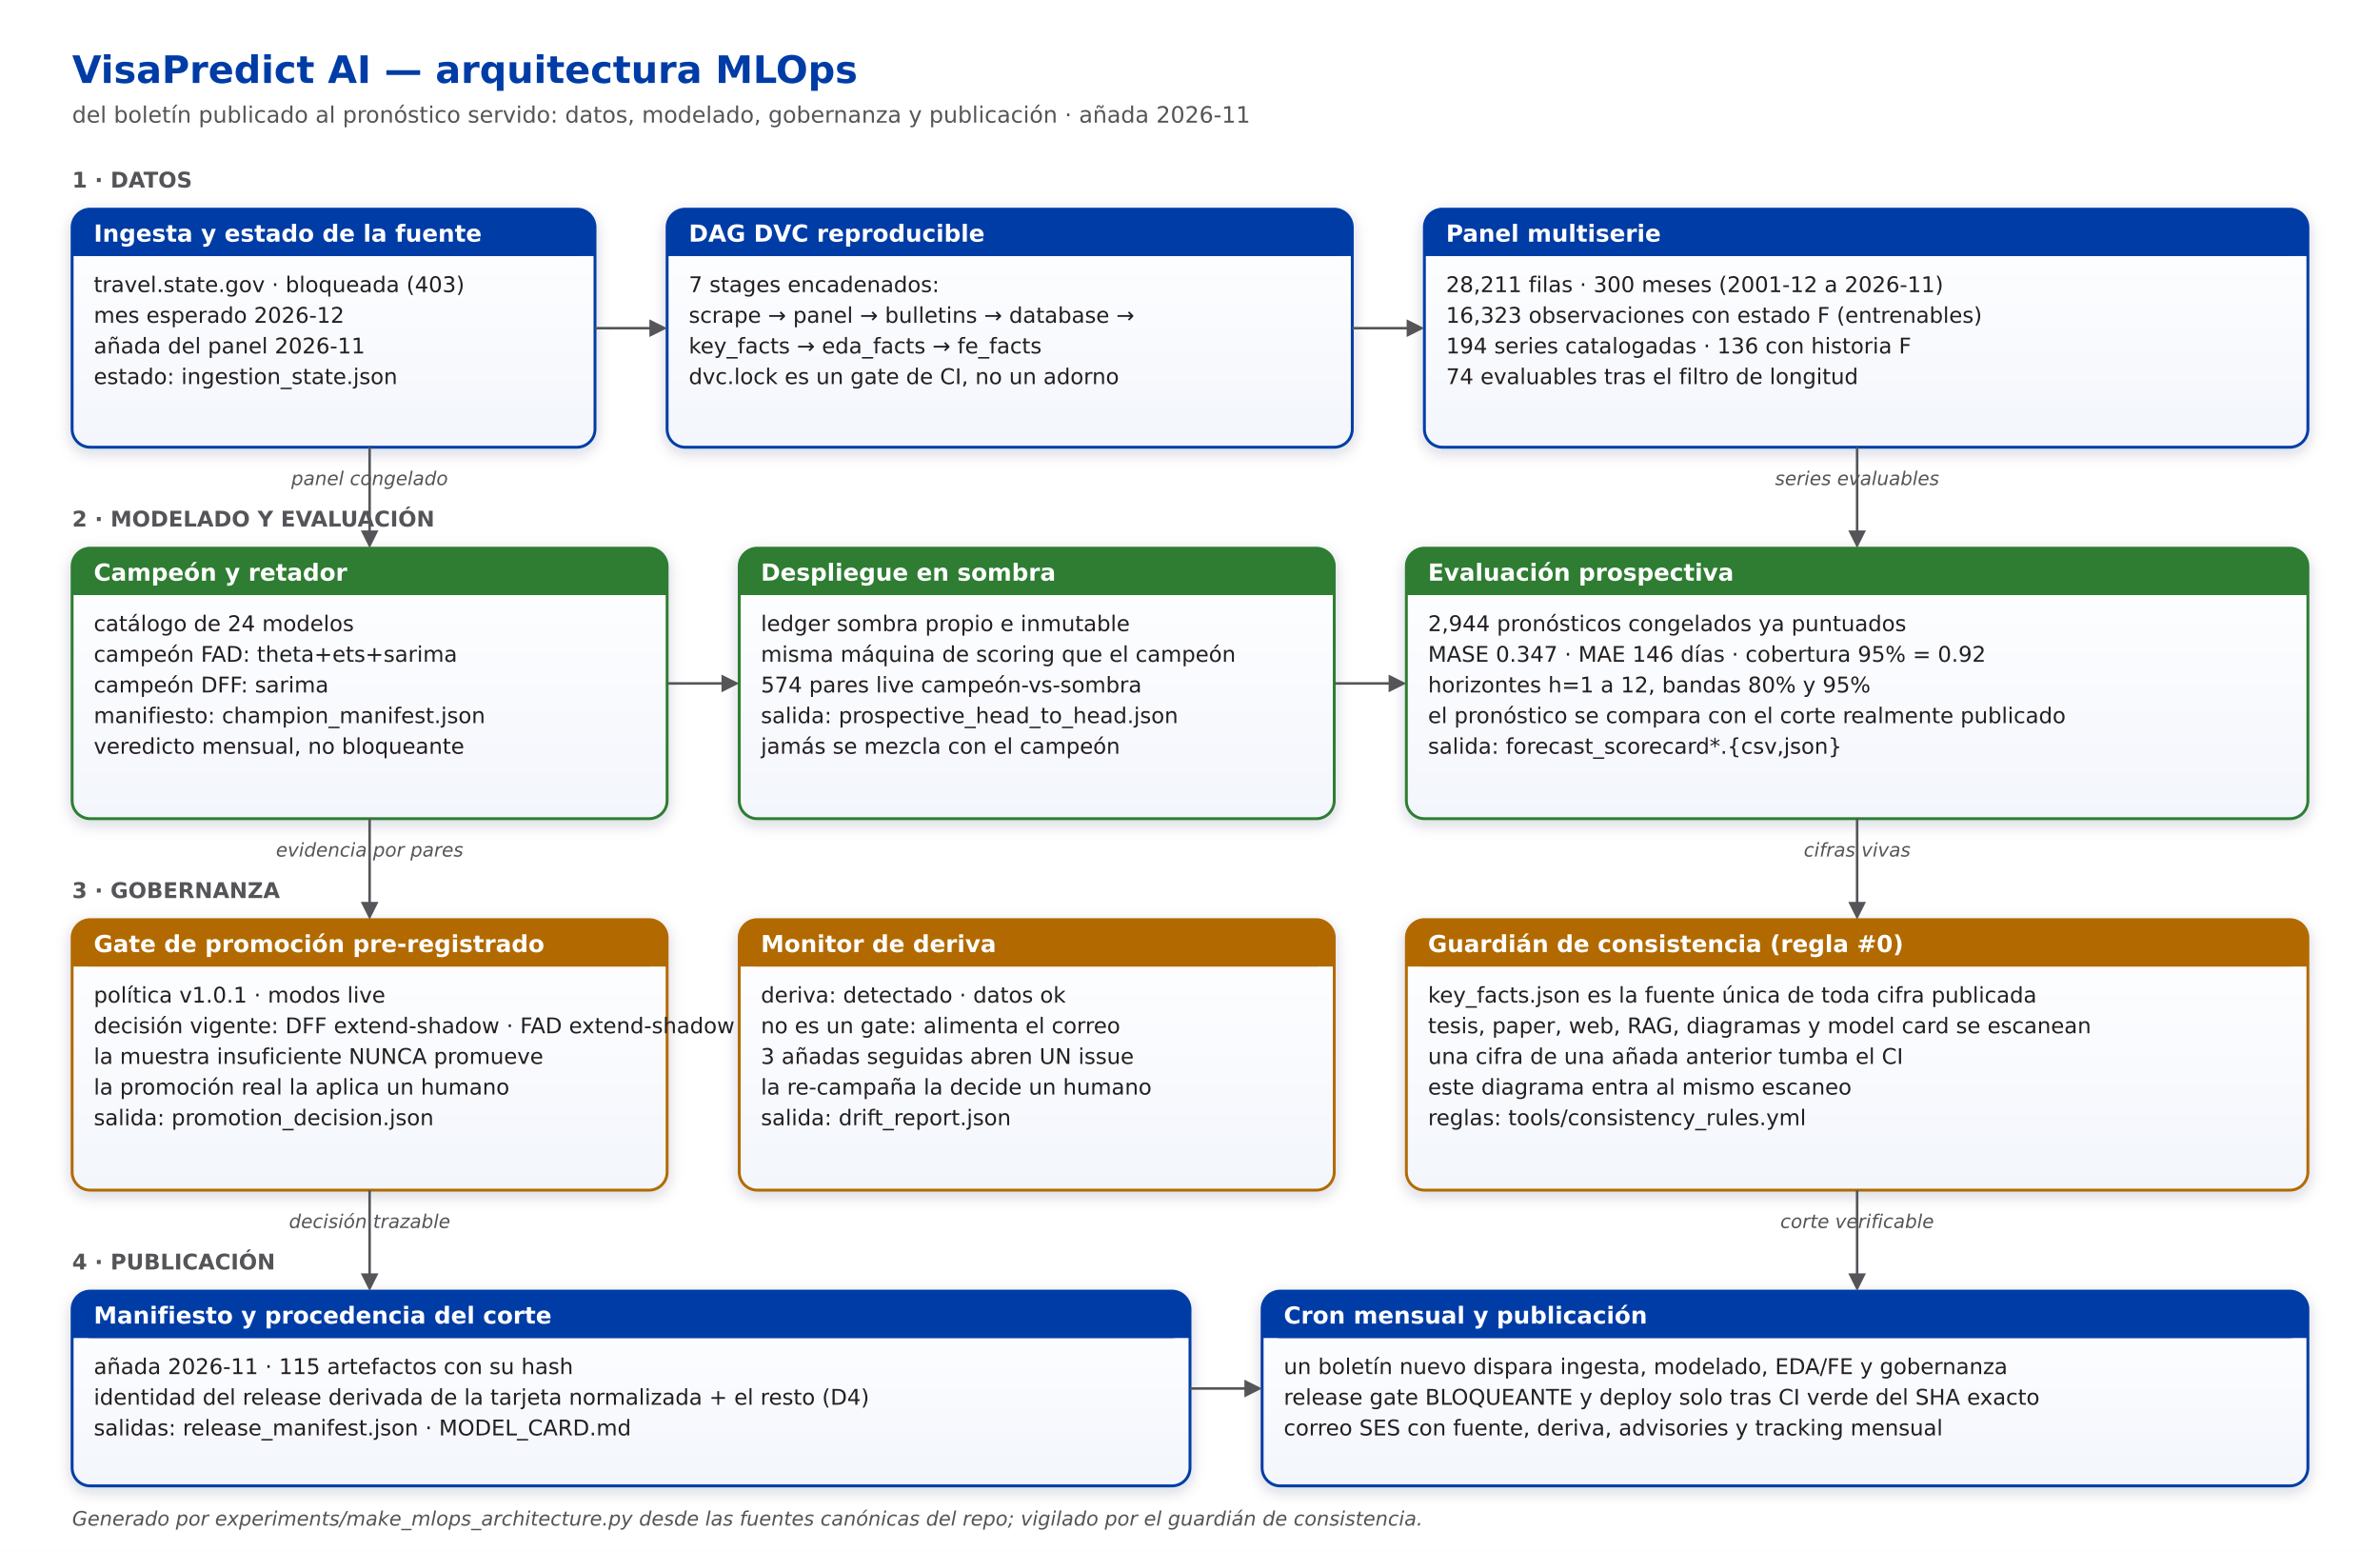
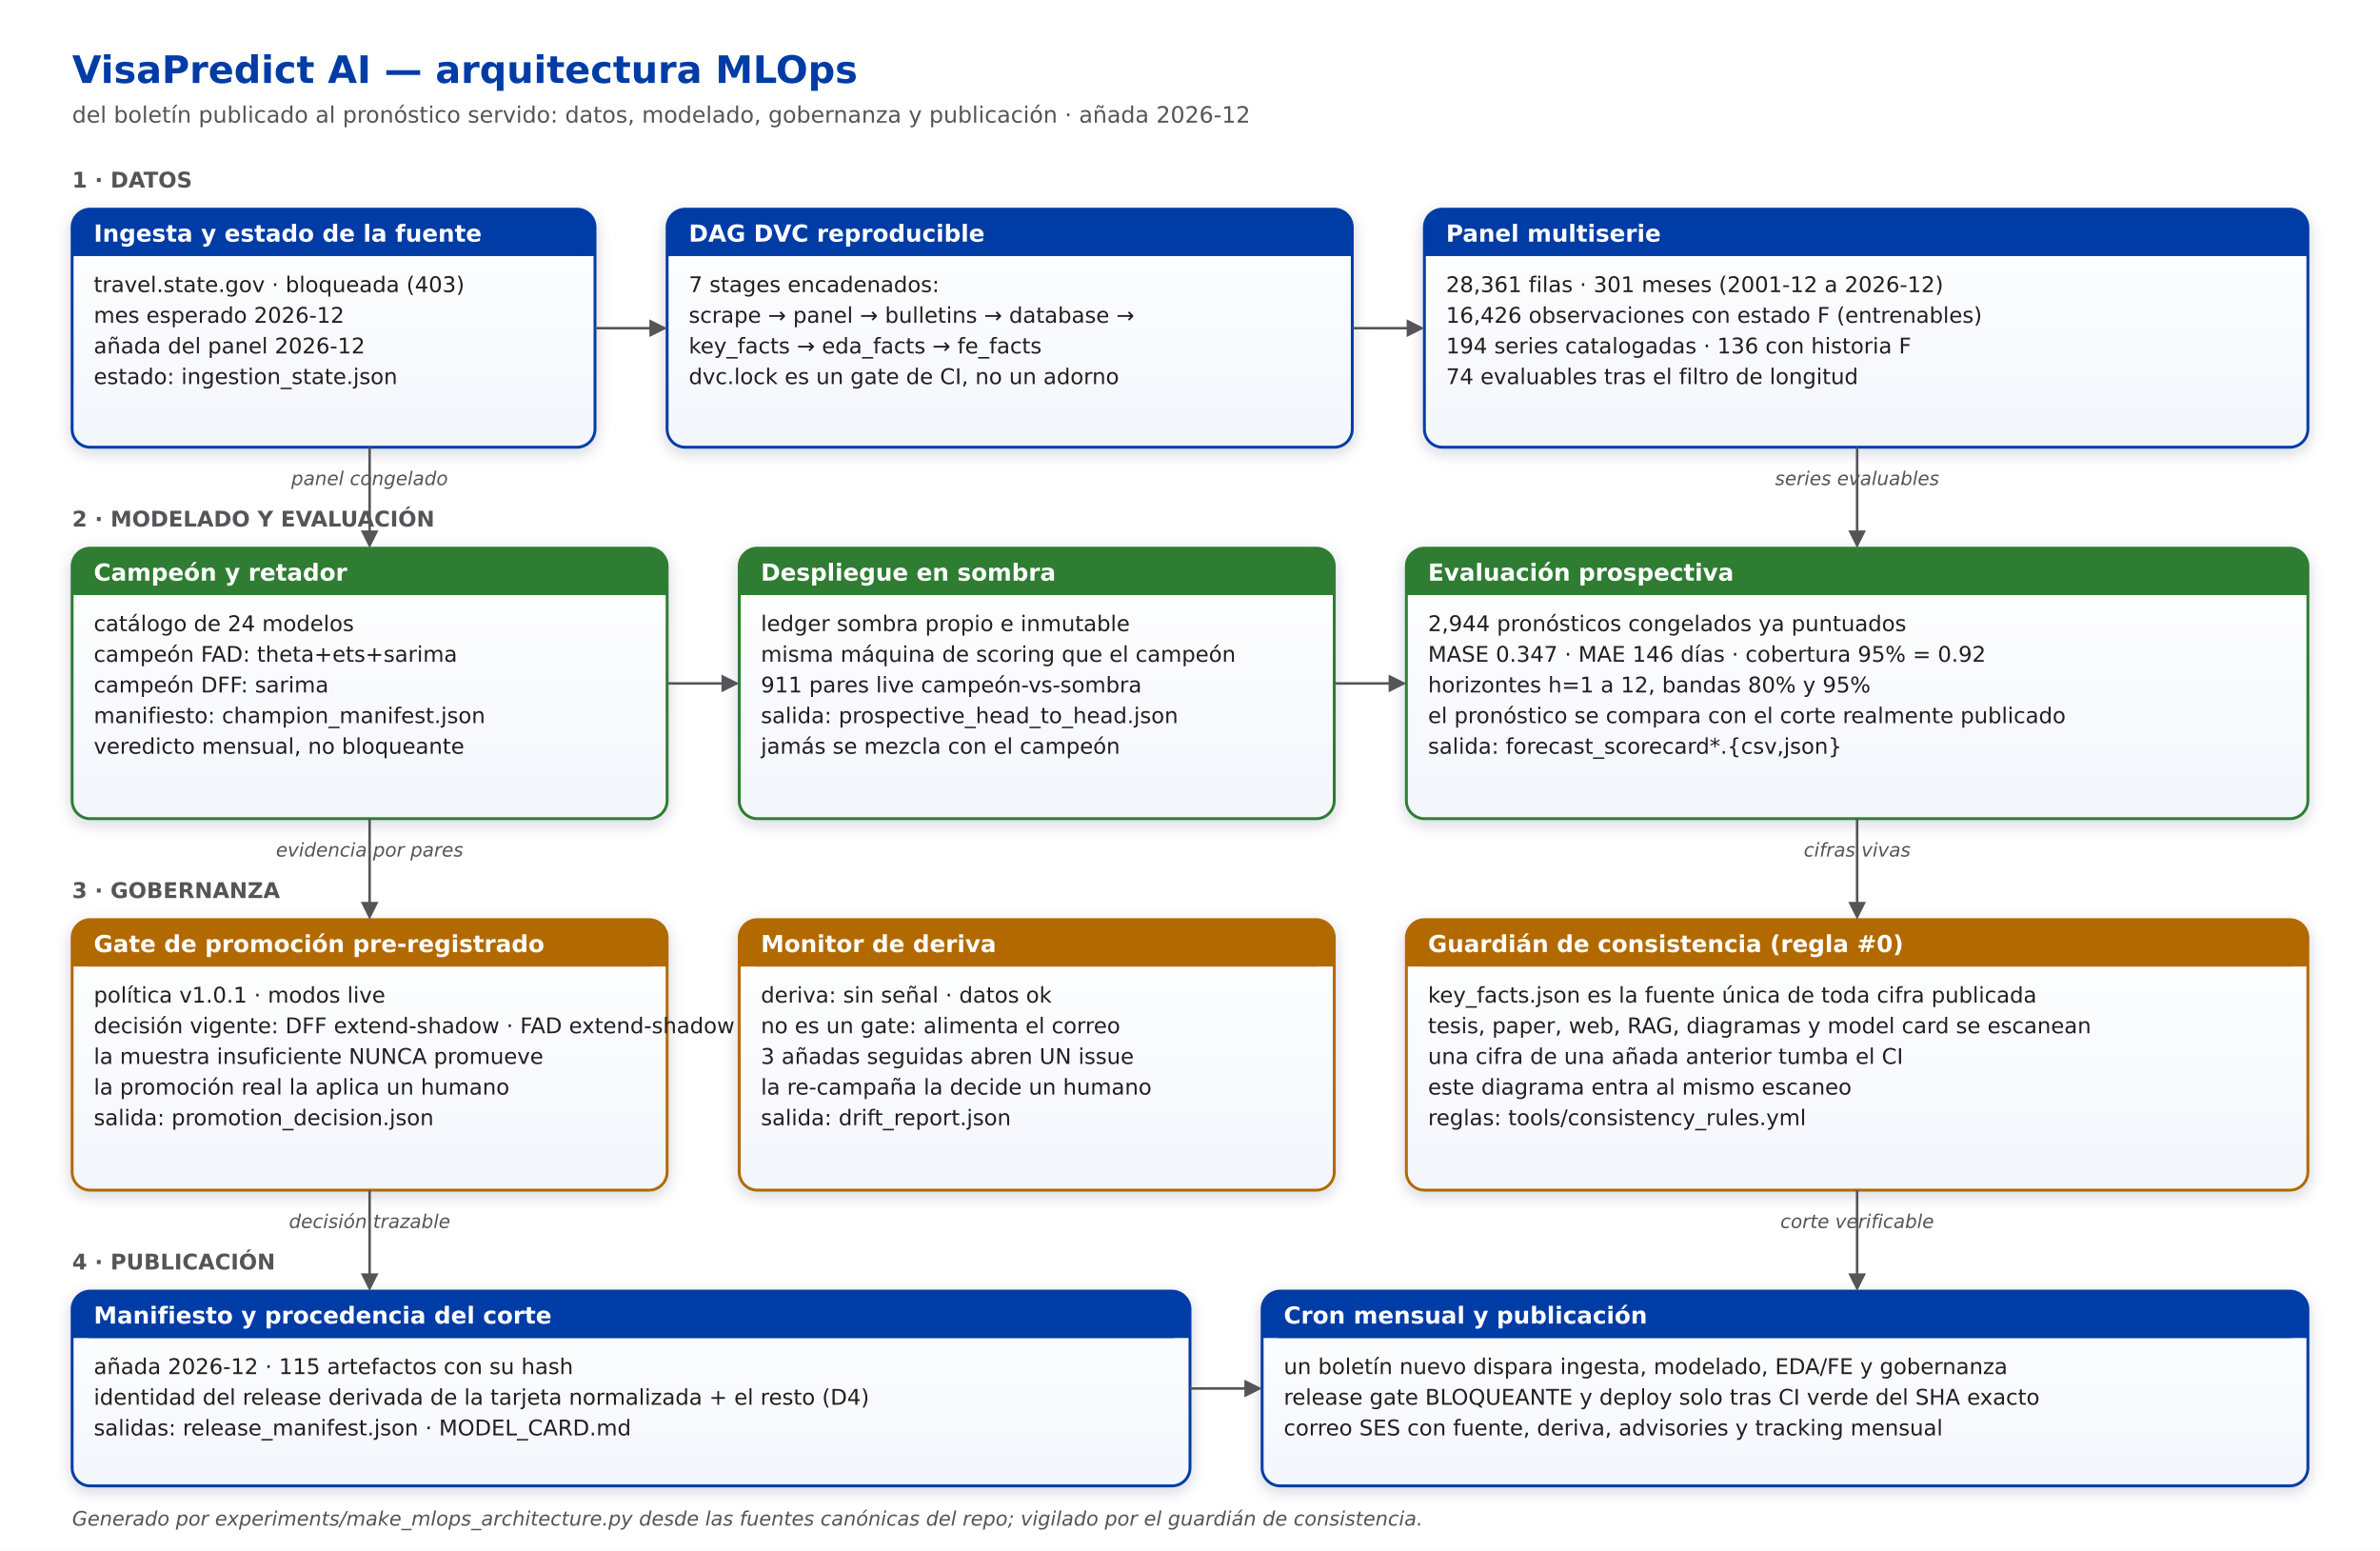
<svg xmlns="http://www.w3.org/2000/svg" viewBox="0 0 1320 860" font-family="'DejaVu Sans','Helvetica Neue',Arial,sans-serif">
  <defs>
    <filter id="mash" x="-12%" y="-12%" width="124%" height="140%">
      <feDropShadow dx="0" dy="2.5" stdDeviation="4" flood-color="#0b1f4a" flood-opacity="0.18" />
    </filter>
    <marker id="maarr" viewBox="0 0 10 10" refX="8" refY="5" markerWidth="7" markerHeight="7" orient="auto-start-reverse">
      <path d="M0 0 L10 5 L0 10 z" fill="#555559" />
    </marker>
    <linearGradient id="mabg" x1="0" y1="0" x2="0" y2="1">
      <stop offset="0%" stop-color="#ffffff" />
      <stop offset="100%" stop-color="#f3f6fc" />
    </linearGradient>
  </defs>
  <rect x="0" y="0" width="1320" height="860" fill="#ffffff" />
  <text x="40" y="46" font-size="21" font-weight="700" fill="#003CA6">VisaPredict AI — arquitectura MLOps</text>
-   <text x="40" y="68" font-size="12.5" fill="#555559">del boletín publicado al pronóstico servido: datos, modelado, gobernanza y publicación · añada 2026-11</text>
+   <text x="40" y="68" font-size="12.5" fill="#555559">del boletín publicado al pronóstico servido: datos, modelado, gobernanza y publicación · añada 2026-12</text>
  <text x="40" y="104" font-size="12" font-weight="600" fill="#555559">1 · DATOS</text>
  <g>
    <rect x="40" y="116" width="290" height="132" rx="10" fill="url(#mabg)" stroke="#003CA6" stroke-width="1.6" filter="url(#mash)" />
    <rect x="40" y="116" width="290" height="26" rx="10" fill="#003CA6" />
    <rect x="40" y="132" width="290" height="10" fill="#003CA6" />
    <text x="52" y="134" font-size="13" font-weight="600" fill="#ffffff">Ingesta y estado de la fuente</text>
    <text x="52" y="162" font-size="12" fill="#231F20">travel.state.gov · bloqueada (403)</text>
    <text x="52" y="179" font-size="12" fill="#231F20">mes esperado 2026-12</text>
-     <text x="52" y="196" font-size="12" fill="#231F20">añada del panel 2026-11</text>
+     <text x="52" y="196" font-size="12" fill="#231F20">añada del panel 2026-12</text>
    <text x="52" y="213" font-size="12" fill="#231F20">estado: ingestion_state.json</text>
  </g>
  <g>
    <rect x="370" y="116" width="380" height="132" rx="10" fill="url(#mabg)" stroke="#003CA6" stroke-width="1.6" filter="url(#mash)" />
    <rect x="370" y="116" width="380" height="26" rx="10" fill="#003CA6" />
    <rect x="370" y="132" width="380" height="10" fill="#003CA6" />
    <text x="382" y="134" font-size="13" font-weight="600" fill="#ffffff">DAG DVC reproducible</text>
    <text x="382" y="162" font-size="12" fill="#231F20">7 stages encadenados:</text>
    <text x="382" y="179" font-size="12" fill="#231F20">scrape → panel → bulletins → database →</text>
    <text x="382" y="196" font-size="12" fill="#231F20">key_facts → eda_facts → fe_facts</text>
    <text x="382" y="213" font-size="12" fill="#231F20">dvc.lock es un gate de CI, no un adorno</text>
  </g>
  <g>
    <rect x="790" y="116" width="490" height="132" rx="10" fill="url(#mabg)" stroke="#003CA6" stroke-width="1.6" filter="url(#mash)" />
    <rect x="790" y="116" width="490" height="26" rx="10" fill="#003CA6" />
    <rect x="790" y="132" width="490" height="10" fill="#003CA6" />
    <text x="802" y="134" font-size="13" font-weight="600" fill="#ffffff">Panel multiserie</text>
-     <text x="802" y="162" font-size="12" fill="#231F20">28,211 filas · 300 meses (2001-12 a 2026-11)</text>
-     <text x="802" y="179" font-size="12" fill="#231F20">16,323 observaciones con estado F (entrenables)</text>
+     <text x="802" y="162" font-size="12" fill="#231F20">28,361 filas · 301 meses (2001-12 a 2026-12)</text>
+     <text x="802" y="179" font-size="12" fill="#231F20">16,426 observaciones con estado F (entrenables)</text>
    <text x="802" y="196" font-size="12" fill="#231F20">194 series catalogadas · 136 con historia F</text>
    <text x="802" y="213" font-size="12" fill="#231F20">74 evaluables tras el filtro de longitud</text>
  </g>
  <text x="40" y="292" font-size="12" font-weight="600" fill="#555559">2 · MODELADO Y EVALUACIÓN</text>
  <g>
    <rect x="40" y="304" width="330" height="150" rx="10" fill="url(#mabg)" stroke="#2E7D32" stroke-width="1.6" filter="url(#mash)" />
    <rect x="40" y="304" width="330" height="26" rx="10" fill="#2E7D32" />
    <rect x="40" y="320" width="330" height="10" fill="#2E7D32" />
    <text x="52" y="322" font-size="13" font-weight="600" fill="#ffffff">Campeón y retador</text>
    <text x="52" y="350" font-size="12" fill="#231F20">catálogo de 24 modelos</text>
    <text x="52" y="367" font-size="12" fill="#231F20">campeón FAD: theta+ets+sarima</text>
    <text x="52" y="384" font-size="12" fill="#231F20">campeón DFF: sarima</text>
    <text x="52" y="401" font-size="12" fill="#231F20">manifiesto: champion_manifest.json</text>
    <text x="52" y="418" font-size="12" fill="#231F20">veredicto mensual, no bloqueante</text>
  </g>
  <g>
    <rect x="410" y="304" width="330" height="150" rx="10" fill="url(#mabg)" stroke="#2E7D32" stroke-width="1.6" filter="url(#mash)" />
    <rect x="410" y="304" width="330" height="26" rx="10" fill="#2E7D32" />
    <rect x="410" y="320" width="330" height="10" fill="#2E7D32" />
    <text x="422" y="322" font-size="13" font-weight="600" fill="#ffffff">Despliegue en sombra</text>
    <text x="422" y="350" font-size="12" fill="#231F20">ledger sombra propio e inmutable</text>
    <text x="422" y="367" font-size="12" fill="#231F20">misma máquina de scoring que el campeón</text>
-     <text x="422" y="384" font-size="12" fill="#231F20">574 pares live campeón-vs-sombra</text>
+     <text x="422" y="384" font-size="12" fill="#231F20">911 pares live campeón-vs-sombra</text>
    <text x="422" y="401" font-size="12" fill="#231F20">salida: prospective_head_to_head.json</text>
    <text x="422" y="418" font-size="12" fill="#231F20">jamás se mezcla con el campeón</text>
  </g>
  <g>
    <rect x="780" y="304" width="500" height="150" rx="10" fill="url(#mabg)" stroke="#2E7D32" stroke-width="1.6" filter="url(#mash)" />
    <rect x="780" y="304" width="500" height="26" rx="10" fill="#2E7D32" />
    <rect x="780" y="320" width="500" height="10" fill="#2E7D32" />
    <text x="792" y="322" font-size="13" font-weight="600" fill="#ffffff">Evaluación prospectiva</text>
    <text x="792" y="350" font-size="12" fill="#231F20">2,944 pronósticos congelados ya puntuados</text>
    <text x="792" y="367" font-size="12" fill="#231F20">MASE 0.347 · MAE 146 días · cobertura 95% = 0.92</text>
    <text x="792" y="384" font-size="12" fill="#231F20">horizontes h=1 a 12, bandas 80% y 95%</text>
    <text x="792" y="401" font-size="12" fill="#231F20">el pronóstico se compara con el corte realmente publicado</text>
    <text x="792" y="418" font-size="12" fill="#231F20">salida: forecast_scorecard*.{csv,json}</text>
  </g>
  <text x="40" y="498" font-size="12" font-weight="600" fill="#555559">3 · GOBERNANZA</text>
  <g>
    <rect x="40" y="510" width="330" height="150" rx="10" fill="url(#mabg)" stroke="#B26A00" stroke-width="1.6" filter="url(#mash)" />
    <rect x="40" y="510" width="330" height="26" rx="10" fill="#B26A00" />
    <rect x="40" y="526" width="330" height="10" fill="#B26A00" />
    <text x="52" y="528" font-size="13" font-weight="600" fill="#ffffff">Gate de promoción pre-registrado</text>
    <text x="52" y="556" font-size="12" fill="#231F20">política v1.0.1 · modos live</text>
    <text x="52" y="573" font-size="12" fill="#231F20">decisión vigente: DFF extend-shadow · FAD extend-shadow</text>
    <text x="52" y="590" font-size="12" fill="#231F20">la muestra insuficiente NUNCA promueve</text>
    <text x="52" y="607" font-size="12" fill="#231F20">la promoción real la aplica un humano</text>
    <text x="52" y="624" font-size="12" fill="#231F20">salida: promotion_decision.json</text>
  </g>
  <g>
    <rect x="410" y="510" width="330" height="150" rx="10" fill="url(#mabg)" stroke="#B26A00" stroke-width="1.6" filter="url(#mash)" />
    <rect x="410" y="510" width="330" height="26" rx="10" fill="#B26A00" />
    <rect x="410" y="526" width="330" height="10" fill="#B26A00" />
    <text x="422" y="528" font-size="13" font-weight="600" fill="#ffffff">Monitor de deriva</text>
-     <text x="422" y="556" font-size="12" fill="#231F20">deriva: detectado · datos ok</text>
+     <text x="422" y="556" font-size="12" fill="#231F20">deriva: sin señal · datos ok</text>
    <text x="422" y="573" font-size="12" fill="#231F20">no es un gate: alimenta el correo</text>
    <text x="422" y="590" font-size="12" fill="#231F20">3 añadas seguidas abren UN issue</text>
    <text x="422" y="607" font-size="12" fill="#231F20">la re-campaña la decide un humano</text>
    <text x="422" y="624" font-size="12" fill="#231F20">salida: drift_report.json</text>
  </g>
  <g>
    <rect x="780" y="510" width="500" height="150" rx="10" fill="url(#mabg)" stroke="#B26A00" stroke-width="1.6" filter="url(#mash)" />
    <rect x="780" y="510" width="500" height="26" rx="10" fill="#B26A00" />
    <rect x="780" y="526" width="500" height="10" fill="#B26A00" />
    <text x="792" y="528" font-size="13" font-weight="600" fill="#ffffff">Guardián de consistencia (regla #0)</text>
    <text x="792" y="556" font-size="12" fill="#231F20">key_facts.json es la fuente única de toda cifra publicada</text>
    <text x="792" y="573" font-size="12" fill="#231F20">tesis, paper, web, RAG, diagramas y model card se escanean</text>
    <text x="792" y="590" font-size="12" fill="#231F20">una cifra de una añada anterior tumba el CI</text>
    <text x="792" y="607" font-size="12" fill="#231F20">este diagrama entra al mismo escaneo</text>
    <text x="792" y="624" font-size="12" fill="#231F20">reglas: tools/consistency_rules.yml</text>
  </g>
  <text x="40" y="704" font-size="12" font-weight="600" fill="#555559">4 · PUBLICACIÓN</text>
  <g>
    <rect x="40" y="716" width="620" height="108" rx="10" fill="url(#mabg)" stroke="#003CA6" stroke-width="1.6" filter="url(#mash)" />
    <rect x="40" y="716" width="620" height="26" rx="10" fill="#003CA6" />
    <rect x="40" y="732" width="620" height="10" fill="#003CA6" />
    <text x="52" y="734" font-size="13" font-weight="600" fill="#ffffff">Manifiesto y procedencia del corte</text>
-     <text x="52" y="762" font-size="12" fill="#231F20">añada 2026-11 · 115 artefactos con su hash</text>
+     <text x="52" y="762" font-size="12" fill="#231F20">añada 2026-12 · 115 artefactos con su hash</text>
    <text x="52" y="779" font-size="12" fill="#231F20">identidad del release derivada de la tarjeta normalizada + el resto (D4)</text>
    <text x="52" y="796" font-size="12" fill="#231F20">salidas: release_manifest.json · MODEL_CARD.md</text>
  </g>
  <g>
    <rect x="700" y="716" width="580" height="108" rx="10" fill="url(#mabg)" stroke="#003CA6" stroke-width="1.6" filter="url(#mash)" />
    <rect x="700" y="716" width="580" height="26" rx="10" fill="#003CA6" />
    <rect x="700" y="732" width="580" height="10" fill="#003CA6" />
    <text x="712" y="734" font-size="13" font-weight="600" fill="#ffffff">Cron mensual y publicación</text>
    <text x="712" y="762" font-size="12" fill="#231F20">un boletín nuevo dispara ingesta, modelado, EDA/FE y gobernanza</text>
    <text x="712" y="779" font-size="12" fill="#231F20">release gate BLOQUEANTE y deploy solo tras CI verde del SHA exacto</text>
    <text x="712" y="796" font-size="12" fill="#231F20">correo SES con fuente, deriva, advisories y tracking mensual</text>
  </g>
  <path d="M330 182 L368 182" stroke="#555559" stroke-width="1.4" fill="none" marker-end="url(#maarr)" />
  <path d="M750 182 L788 182" stroke="#555559" stroke-width="1.4" fill="none" marker-end="url(#maarr)" />
  <path d="M205 248 L205 302" stroke="#555559" stroke-width="1.4" fill="none" marker-end="url(#maarr)" />
  <text x="205" y="269" font-size="10.5" fill="#555559" text-anchor="middle" font-style="italic">panel congelado</text>
  <path d="M1030 248 L1030 302" stroke="#555559" stroke-width="1.4" fill="none" marker-end="url(#maarr)" />
  <text x="1030" y="269" font-size="10.5" fill="#555559" text-anchor="middle" font-style="italic">series evaluables</text>
  <path d="M370 379 L408 379" stroke="#555559" stroke-width="1.4" fill="none" marker-end="url(#maarr)" />
  <path d="M740 379 L778 379" stroke="#555559" stroke-width="1.4" fill="none" marker-end="url(#maarr)" />
  <path d="M205 454 L205 508" stroke="#555559" stroke-width="1.4" fill="none" marker-end="url(#maarr)" />
  <text x="205" y="475" font-size="10.5" fill="#555559" text-anchor="middle" font-style="italic">evidencia por pares</text>
  <path d="M1030 454 L1030 508" stroke="#555559" stroke-width="1.4" fill="none" marker-end="url(#maarr)" />
  <text x="1030" y="475" font-size="10.5" fill="#555559" text-anchor="middle" font-style="italic">cifras vivas</text>
  <path d="M205 660 L205 714" stroke="#555559" stroke-width="1.4" fill="none" marker-end="url(#maarr)" />
  <text x="205" y="681" font-size="10.5" fill="#555559" text-anchor="middle" font-style="italic">decisión trazable</text>
  <path d="M1030 660 L1030 714" stroke="#555559" stroke-width="1.4" fill="none" marker-end="url(#maarr)" />
  <text x="1030" y="681" font-size="10.5" fill="#555559" text-anchor="middle" font-style="italic">corte verificable</text>
  <path d="M660 770 L698 770" stroke="#555559" stroke-width="1.4" fill="none" marker-end="url(#maarr)" />
  <text x="40" y="846" font-size="11" fill="#555559" font-style="italic">Generado por experiments/make_mlops_architecture.py desde las fuentes canónicas del repo; vigilado por el guardián de consistencia.</text>
</svg>
